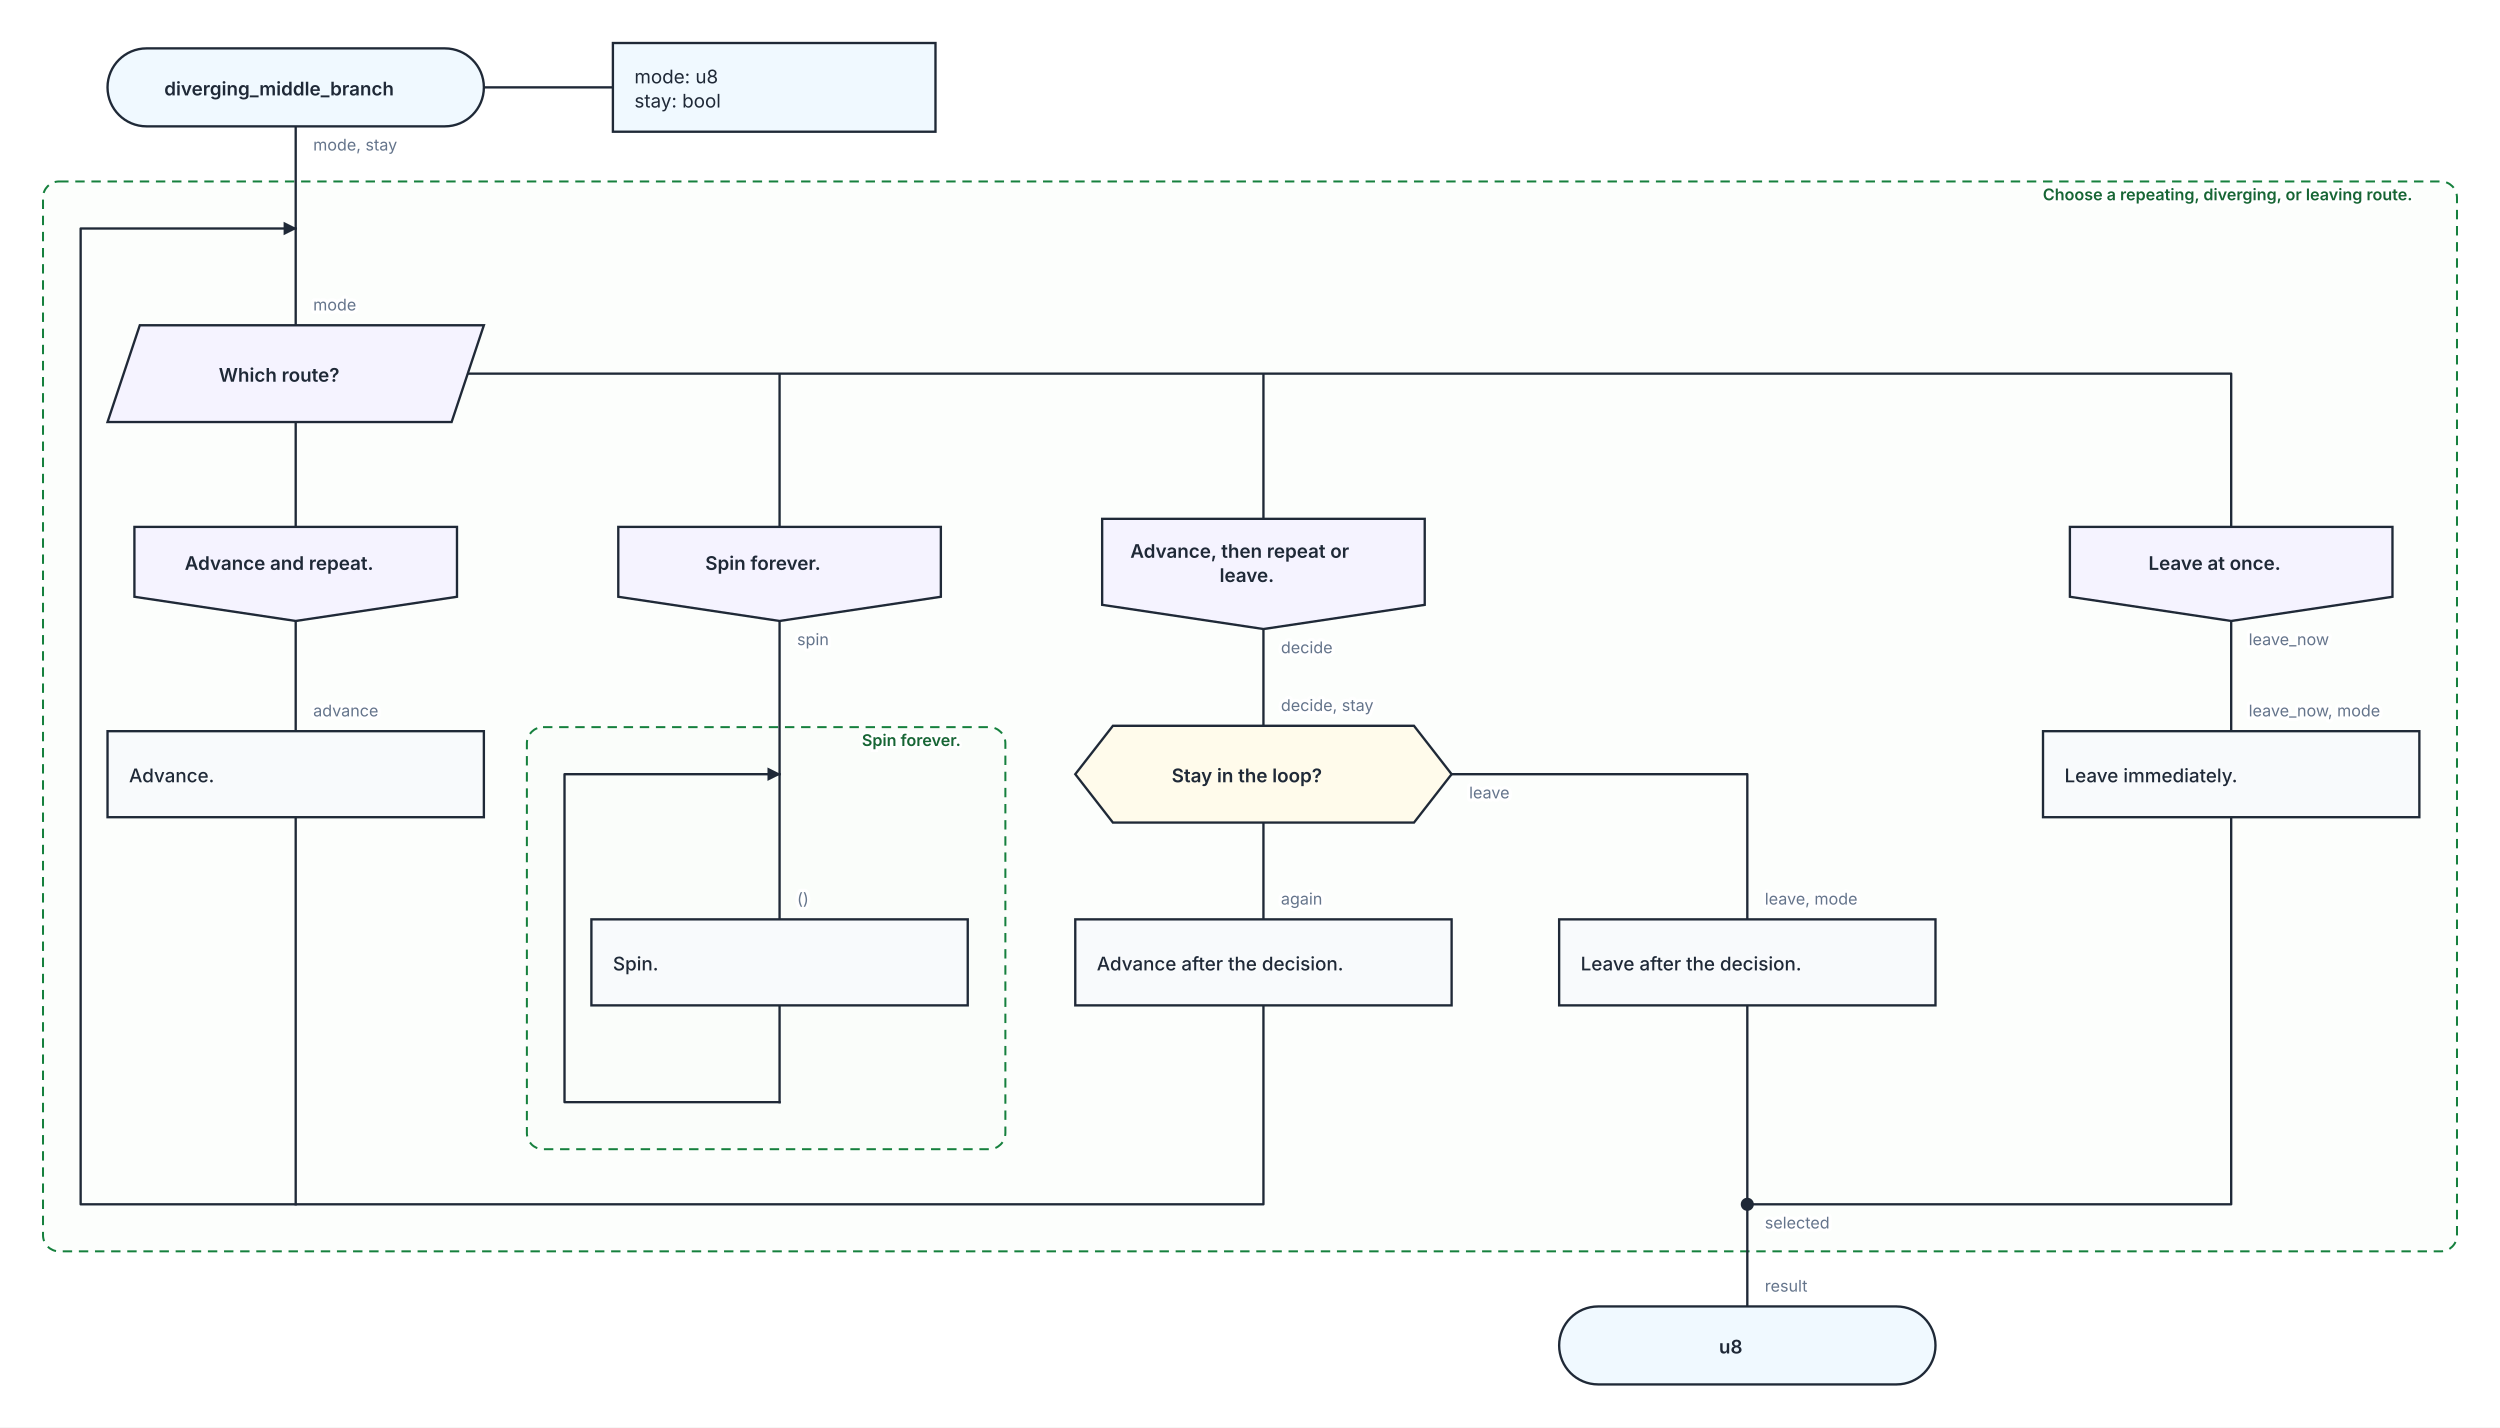
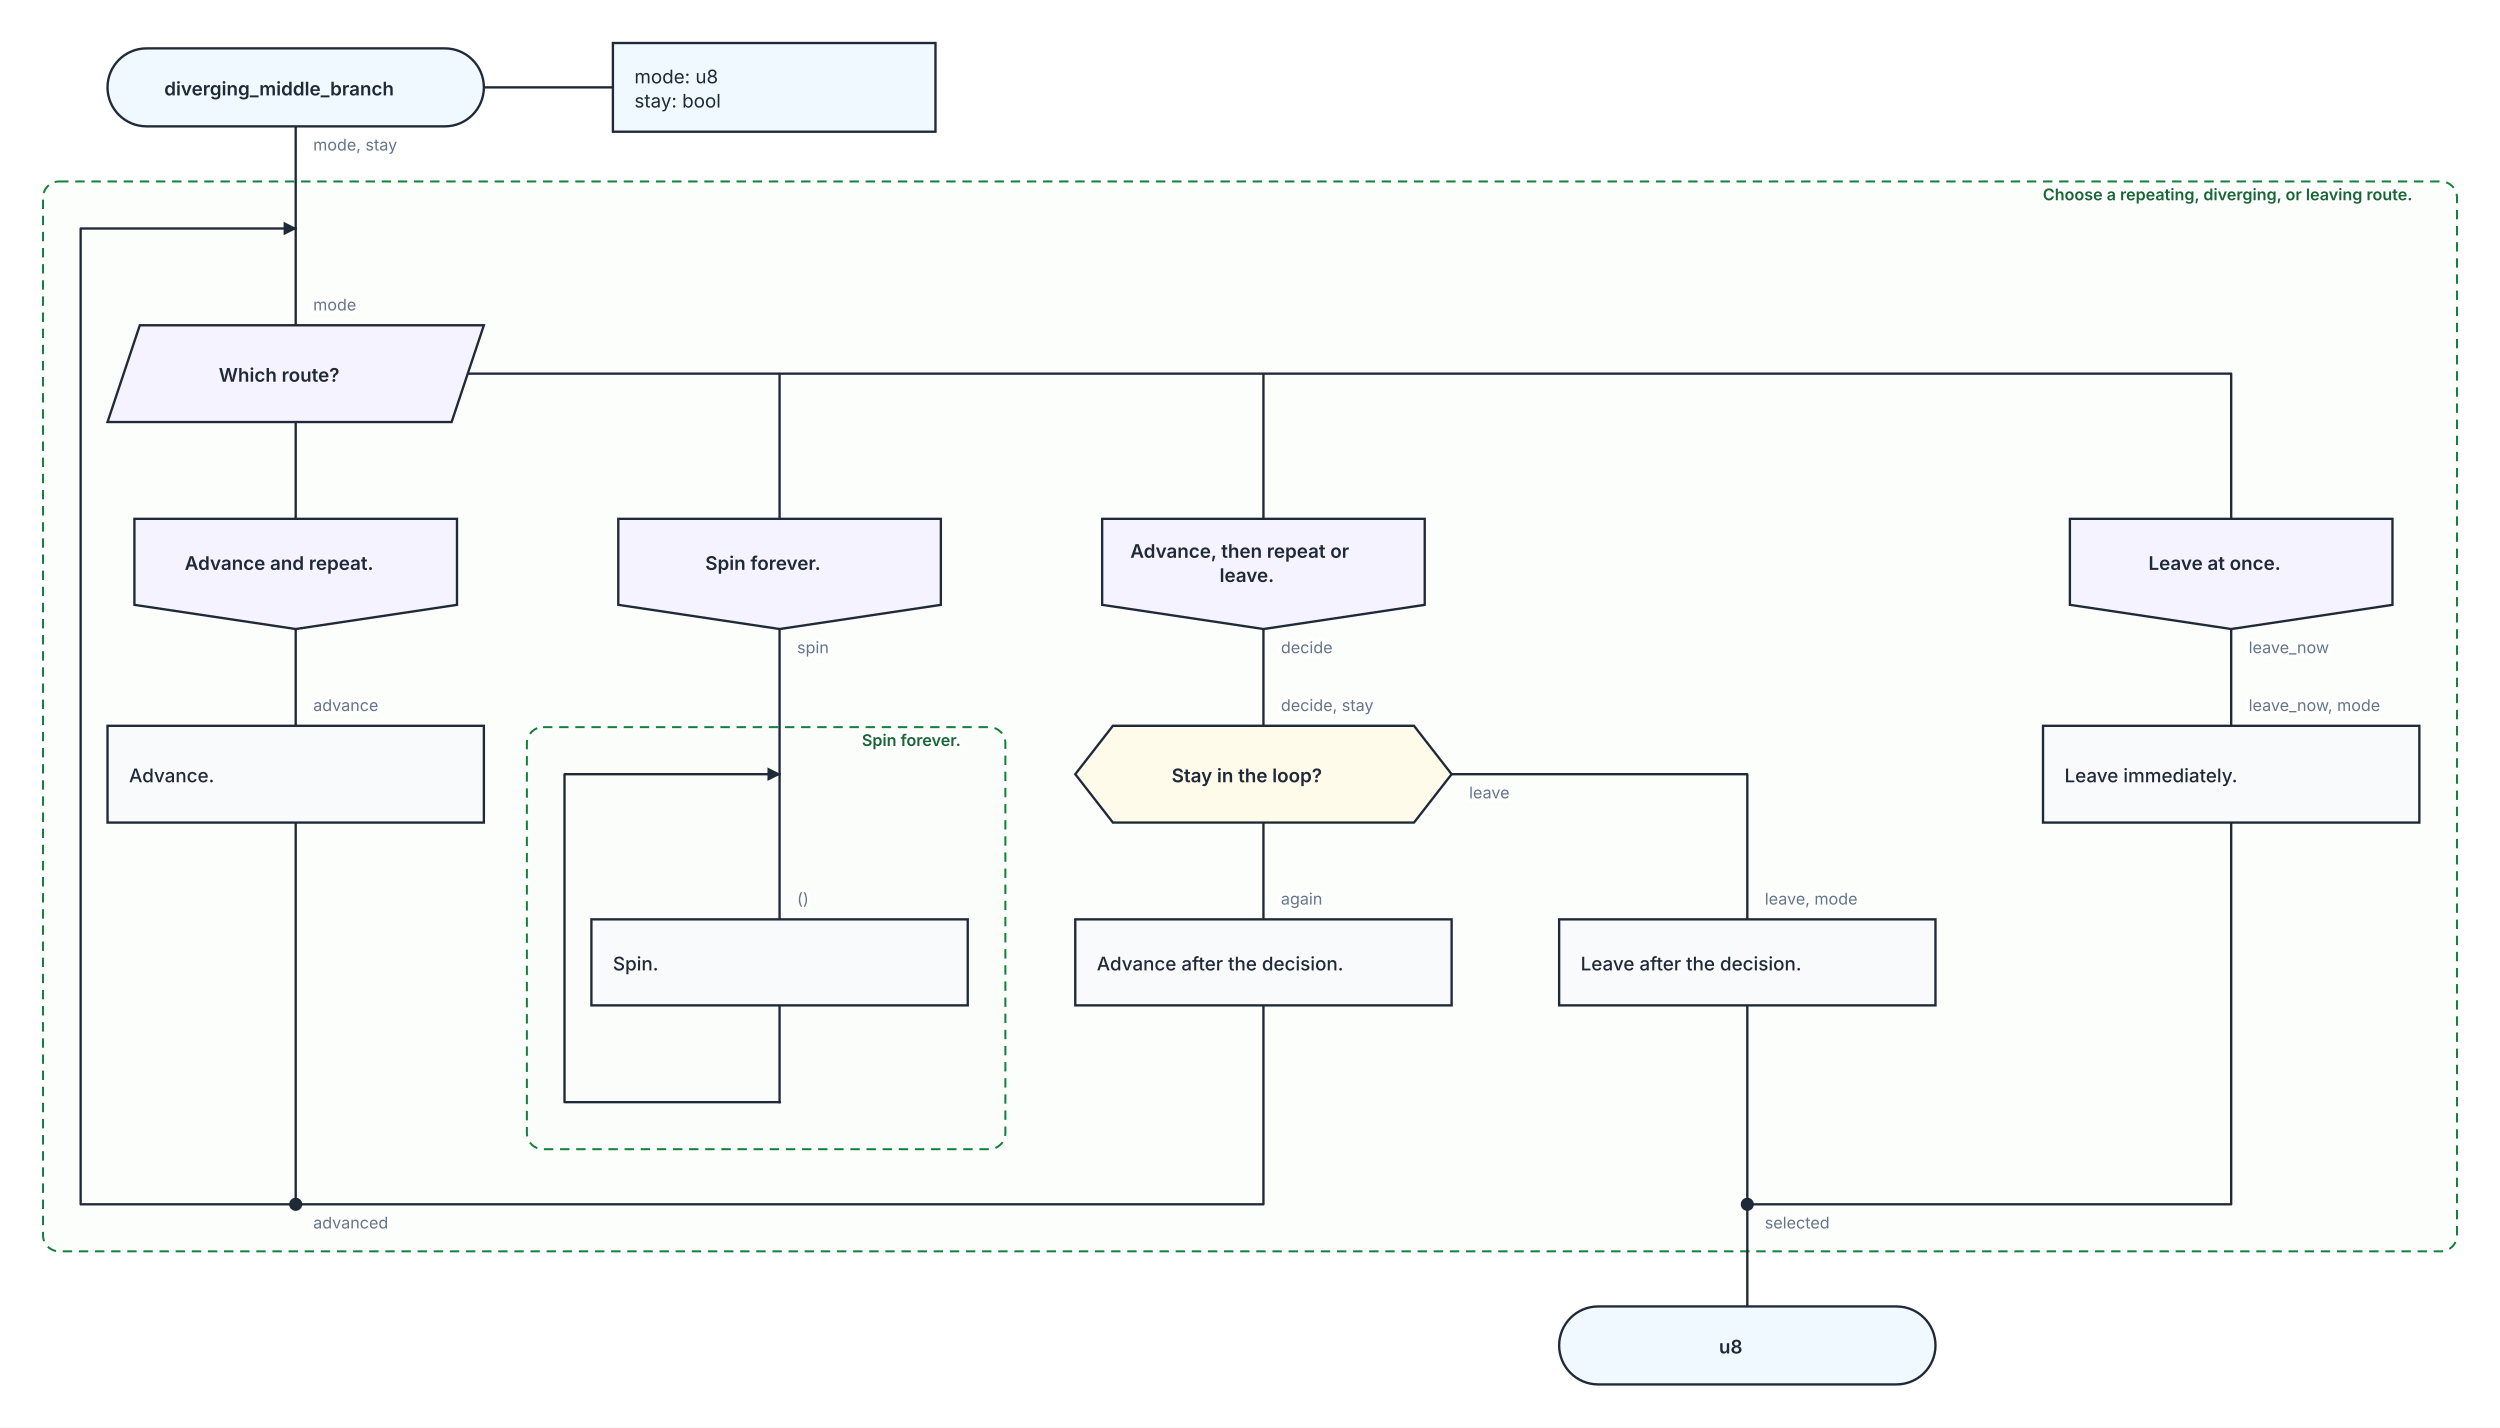
<svg xmlns="http://www.w3.org/2000/svg" width="1860" height="1062" viewBox="0 0 1860 1062" role="img" aria-labelledby="kaalang-title" aria-describedby="kaalang-description">
  <defs>
    <style>
      svg { color: #1f2937; font-family: Inter, ui-sans-serif, system-ui, -apple-system, BlinkMacSystemFont, "Segoe UI", sans-serif; text-rendering: optimizeLegibility; }
      .connection { fill: none; stroke: currentColor; stroke-width: 1.75; stroke-linecap: square; stroke-linejoin: round; }
      .connection-label { fill: #64748b; font-size: 12px; font-weight: 400; paint-order: stroke; stroke: #ffffff; stroke-width: 5px; stroke-linejoin: round; text-anchor: start; }
      .branch-label { fill: currentColor; font-weight: 500; }
      .parameter-link { fill: none; stroke: currentColor; stroke-width: 1.75; }
      .node-shape { fill: #ffffff; stroke: currentColor; stroke-width: 1.75; }
      .start .node-shape, .end .node-shape, .parameter-panel .node-shape { fill: #f0f9ff; }
      .action .node-shape, .call .node-shape { fill: #f8fafc; }
      .call-bars { fill: none; stroke: currentColor; stroke-width: 1.75; }
      .loop .node-shape { fill: #f0fdf4; stroke-width: 2; }
      .loop-marker { fill: #15803d; font-size: 20px; font-weight: 700; text-anchor: middle; }
      .question .node-shape { fill: #fffbeb; }
      .select .node-shape, .case .node-shape { fill: #f5f3ff; }
      .label { fill: currentColor; font-size: 14px; text-anchor: middle; }
      .start .label, .question .label, .select .label, .case .label, .end .label { font-weight: 600; }
      .action .label, .call .label, .loop .label { font-weight: 500; text-anchor: start; }
      .parameter-panel .label { font-weight: 400; text-anchor: start; }
      .cycle-boundary { fill: #f0fdf433; stroke: #15803d; stroke-width: 1.5; stroke-dasharray: 7 5; }
      .cycle-caption { fill: #166534; font-size: 12px; font-weight: 600; paint-order: stroke; stroke: #ffffff; stroke-width: 4px; }
    </style>
  </defs>
  <rect width="100%" height="100%" fill="#ffffff" />
  <g class="cycle-regions">
    <g>
      <rect class="cycle-boundary" x="32" y="135" width="1796" height="796" rx="12" />
      <text class="cycle-caption" x="1816" y="149" text-anchor="end" xml:space="preserve">
        <tspan x="1816" dy="0">Choose a repeating, diverging, or leaving route.</tspan>
      </text>
    </g>
    <g>
      <rect class="cycle-boundary" x="392" y="541" width="356" height="314" rx="12" />
      <text class="cycle-caption" x="736" y="555" text-anchor="end" xml:space="preserve">
        <tspan x="736" dy="0">Spin forever.</tspan>
      </text>
    </g>
  </g>
  <g class="connections">
    <defs>
      <marker id="loop-arrow" markerWidth="10" markerHeight="10" refX="9" refY="5" orient="auto" markerUnits="userSpaceOnUse">
        <path d="M 0 0 L 10 5 L 0 10 Z" fill="currentColor" />
      </marker>
    </defs>
-     <path class="connection" d="       M 220 94 L 220 170       M 220 314 L 220 392       M 348 278 L 580 278 L 580 392       M 348 278 L 940 278 L 940 386       M 348 278 L 1660 278 L 1660 392       M 220 462 L 220 544       M 580 462 L 580 576       M 940 468 L 940 540       M 1660 462 L 1660 544       M 220 608 L 220 896       M 580 748 L 580 820       M 940 612 L 940 684       M 1080 576 L 1300 576 L 1300 684       M 940 748 L 940 896 L 220 896       M 1300 748 L 1300 896       M 1660 608 L 1660 896 L 1300 896       M 1300 896 L 1300 972       M 220 170 L 220 242       M 580 576 L 580 684     " />
+     <path class="connection" d="       M 220 94 L 220 170       M 220 314 L 220 386       M 348 278 L 580 278 L 580 386       M 348 278 L 940 278 L 940 386       M 348 278 L 1660 278 L 1660 386       M 220 468 L 220 540       M 580 468 L 580 576       M 940 468 L 940 540       M 1660 468 L 1660 540       M 220 612 L 220 896       M 580 748 L 580 820       M 940 612 L 940 684       M 1080 576 L 1300 576 L 1300 684       M 940 748 L 940 896 L 220 896       M 1300 748 L 1300 896       M 1660 612 L 1660 896 L 1300 896       M 1300 896 L 1300 972       M 220 170 L 220 242       M 580 576 L 580 684     " />
    <path class="connection" d="       M 580 820 L 420 820 L 420 576 L 580 576     " marker-end="url(#loop-arrow)" />
    <path class="connection" d="       M 220 896 L 60 896 L 60 170 L 220 170     " marker-end="url(#loop-arrow)" />
+     <text class="connection-label" x="233" y="914" xml:space="preserve">
+       <tspan x="233" dy="0">advanced</tspan>
+     </text>
    <text class="connection-label" x="1313" y="914" xml:space="preserve">
      <tspan x="1313" dy="0">selected</tspan>
    </text>
-     <text class="connection-label" x="233" y="533" xml:space="preserve">
+     <text class="connection-label" x="233" y="529" xml:space="preserve">
      <tspan x="233" dy="0">advance</tspan>
    </text>
    <text class="connection-label" x="953" y="673" xml:space="preserve">
      <tspan x="953" dy="0">again</tspan>
    </text>
    <text class="connection-label" x="233" y="112" xml:space="preserve">
      <tspan x="233" dy="0">mode, stay</tspan>
    </text>
-     <text class="connection-label" x="593" y="480" xml:space="preserve">
+     <text class="connection-label" x="593" y="486" xml:space="preserve">
      <tspan x="593" dy="0">spin</tspan>
    </text>
    <text class="connection-label" x="953" y="486" xml:space="preserve">
      <tspan x="953" dy="0">decide</tspan>
    </text>
-     <text class="connection-label" x="1673" y="480" xml:space="preserve">
+     <text class="connection-label" x="1673" y="486" xml:space="preserve">
      <tspan x="1673" dy="0">leave_now</tspan>
    </text>
    <text class="connection-label" x="1093" y="594" xml:space="preserve">
      <tspan x="1093" dy="0">leave</tspan>
    </text>
    <text class="connection-label" x="233" y="231" xml:space="preserve">
      <tspan x="233" dy="0">mode</tspan>
    </text>
    <text class="connection-label" x="593" y="673" xml:space="preserve">
      <tspan x="593" dy="0">()</tspan>
    </text>
    <text class="connection-label" x="953" y="529" xml:space="preserve">
      <tspan x="953" dy="0">decide, stay</tspan>
    </text>
    <text class="connection-label" x="1313" y="673" xml:space="preserve">
      <tspan x="1313" dy="0">leave, mode</tspan>
    </text>
-     <text class="connection-label" x="1673" y="533" xml:space="preserve">
+     <text class="connection-label" x="1673" y="529" xml:space="preserve">
      <tspan x="1673" dy="0">leave_now, mode</tspan>
-     </text>
-     <text class="connection-label" x="1313" y="961" xml:space="preserve">
-       <tspan x="1313" dy="0">result</tspan>
    </text>
  </g>
  <g class="nodes">
    <path class="parameter-link" d="M 360 65 L 456 65" />
    <g class="parameter-panel" transform="translate(576 65)">
      <rect class="node-shape" x="-120" y="-33" width="240" height="66" />
      <text class="label" x="-104" y="-3" xml:space="preserve">
        <tspan x="-104" dy="0">mode: u8</tspan>
        <tspan x="-104" dy="18">stay: bool</tspan>
      </text>
+     </g>
+     <g class="node merge" transform="translate(220 896)">
+       <circle class="node-shape" r="4" style="fill: currentColor" />
    </g>
    <g class="node merge" transform="translate(1300 896)">
      <circle class="node-shape" r="4" style="fill: currentColor" />
    </g>
    <g class="node start" transform="translate(220 65)">
      <rect class="node-shape" x="-140" y="-29" width="280" height="58" rx="29" />
      <text class="label" y="6" xml:space="preserve">
        <tspan x="0" dy="0">diverging_middle_branch</tspan>
      </text>
    </g>
    <g class="node select" transform="translate(220 278)">
      <polygon class="node-shape" points="-116,-36 140,-36 116,36 -140,36" />
      <text class="label" y="6" xml:space="preserve">
        <tspan x="0" dy="0">Which route?</tspan>
      </text>
    </g>
    <g class="node case" transform="translate(220 427)">
-       <polygon class="node-shape" points="-120,-35 120,-35 120,17 0,35 -120,17" />
+       <polygon class="node-shape" points="-120,-41 120,-41 120,23 0,41 -120,23" />
      <text class="label" y="-3" xml:space="preserve">
        <tspan x="0" dy="0">Advance and repeat.</tspan>
      </text>
    </g>
    <g class="node case" transform="translate(580 427)">
-       <polygon class="node-shape" points="-120,-35 120,-35 120,17 0,35 -120,17" />
+       <polygon class="node-shape" points="-120,-41 120,-41 120,23 0,41 -120,23" />
      <text class="label" y="-3" xml:space="preserve">
        <tspan x="0" dy="0">Spin forever.</tspan>
      </text>
    </g>
    <g class="node case" transform="translate(940 427)">
      <polygon class="node-shape" points="-120,-41 120,-41 120,23 0,41 -120,23" />
      <text class="label" y="-12" xml:space="preserve">
        <tspan x="0" dy="0">Advance, then repeat or </tspan>
        <tspan x="0" dy="18">leave.</tspan>
      </text>
    </g>
    <g class="node case" transform="translate(1660 427)">
-       <polygon class="node-shape" points="-120,-35 120,-35 120,17 0,35 -120,17" />
+       <polygon class="node-shape" points="-120,-41 120,-41 120,23 0,41 -120,23" />
      <text class="label" y="-3" xml:space="preserve">
        <tspan x="0" dy="0">Leave at once.</tspan>
      </text>
    </g>
    <g class="node action" transform="translate(220 576)">
-       <rect class="node-shape" x="-140" y="-32" width="280" height="64" />
+       <rect class="node-shape" x="-140" y="-36" width="280" height="72" />
      <text class="label" y="6" xml:space="preserve">
        <tspan x="-124" dy="0">Advance.</tspan>
      </text>
    </g>
    <g class="node action" transform="translate(580 716)">
      <rect class="node-shape" x="-140" y="-32" width="280" height="64" />
      <text class="label" y="6" xml:space="preserve">
        <tspan x="-124" dy="0">Spin.</tspan>
      </text>
    </g>
    <g class="node question" transform="translate(940 576)">
      <polygon class="node-shape" points="-112,-36 112,-36 140,0 112,36 -112,36 -140,0" />
      <text class="label" y="6" xml:space="preserve">
        <tspan x="0" dy="0">Stay in the loop?</tspan>
      </text>
    </g>
    <g class="node action" transform="translate(940 716)">
      <rect class="node-shape" x="-140" y="-32" width="280" height="64" />
      <text class="label" y="6" xml:space="preserve">
        <tspan x="-124" dy="0">Advance after the decision.</tspan>
      </text>
    </g>
    <g class="node action" transform="translate(1300 716)">
      <rect class="node-shape" x="-140" y="-32" width="280" height="64" />
      <text class="label" y="6" xml:space="preserve">
        <tspan x="-124" dy="0">Leave after the decision.</tspan>
      </text>
    </g>
    <g class="node action" transform="translate(1660 576)">
-       <rect class="node-shape" x="-140" y="-32" width="280" height="64" />
+       <rect class="node-shape" x="-140" y="-36" width="280" height="72" />
      <text class="label" y="6" xml:space="preserve">
        <tspan x="-124" dy="0">Leave immediately.</tspan>
      </text>
    </g>
    <g class="node end" transform="translate(1300 1001)">
      <rect class="node-shape" x="-140" y="-29" width="280" height="58" rx="29" />
      <text class="label" y="6" xml:space="preserve">
        <tspan x="0" dy="0">u8</tspan>
      </text>
    </g>
  </g>
</svg>
